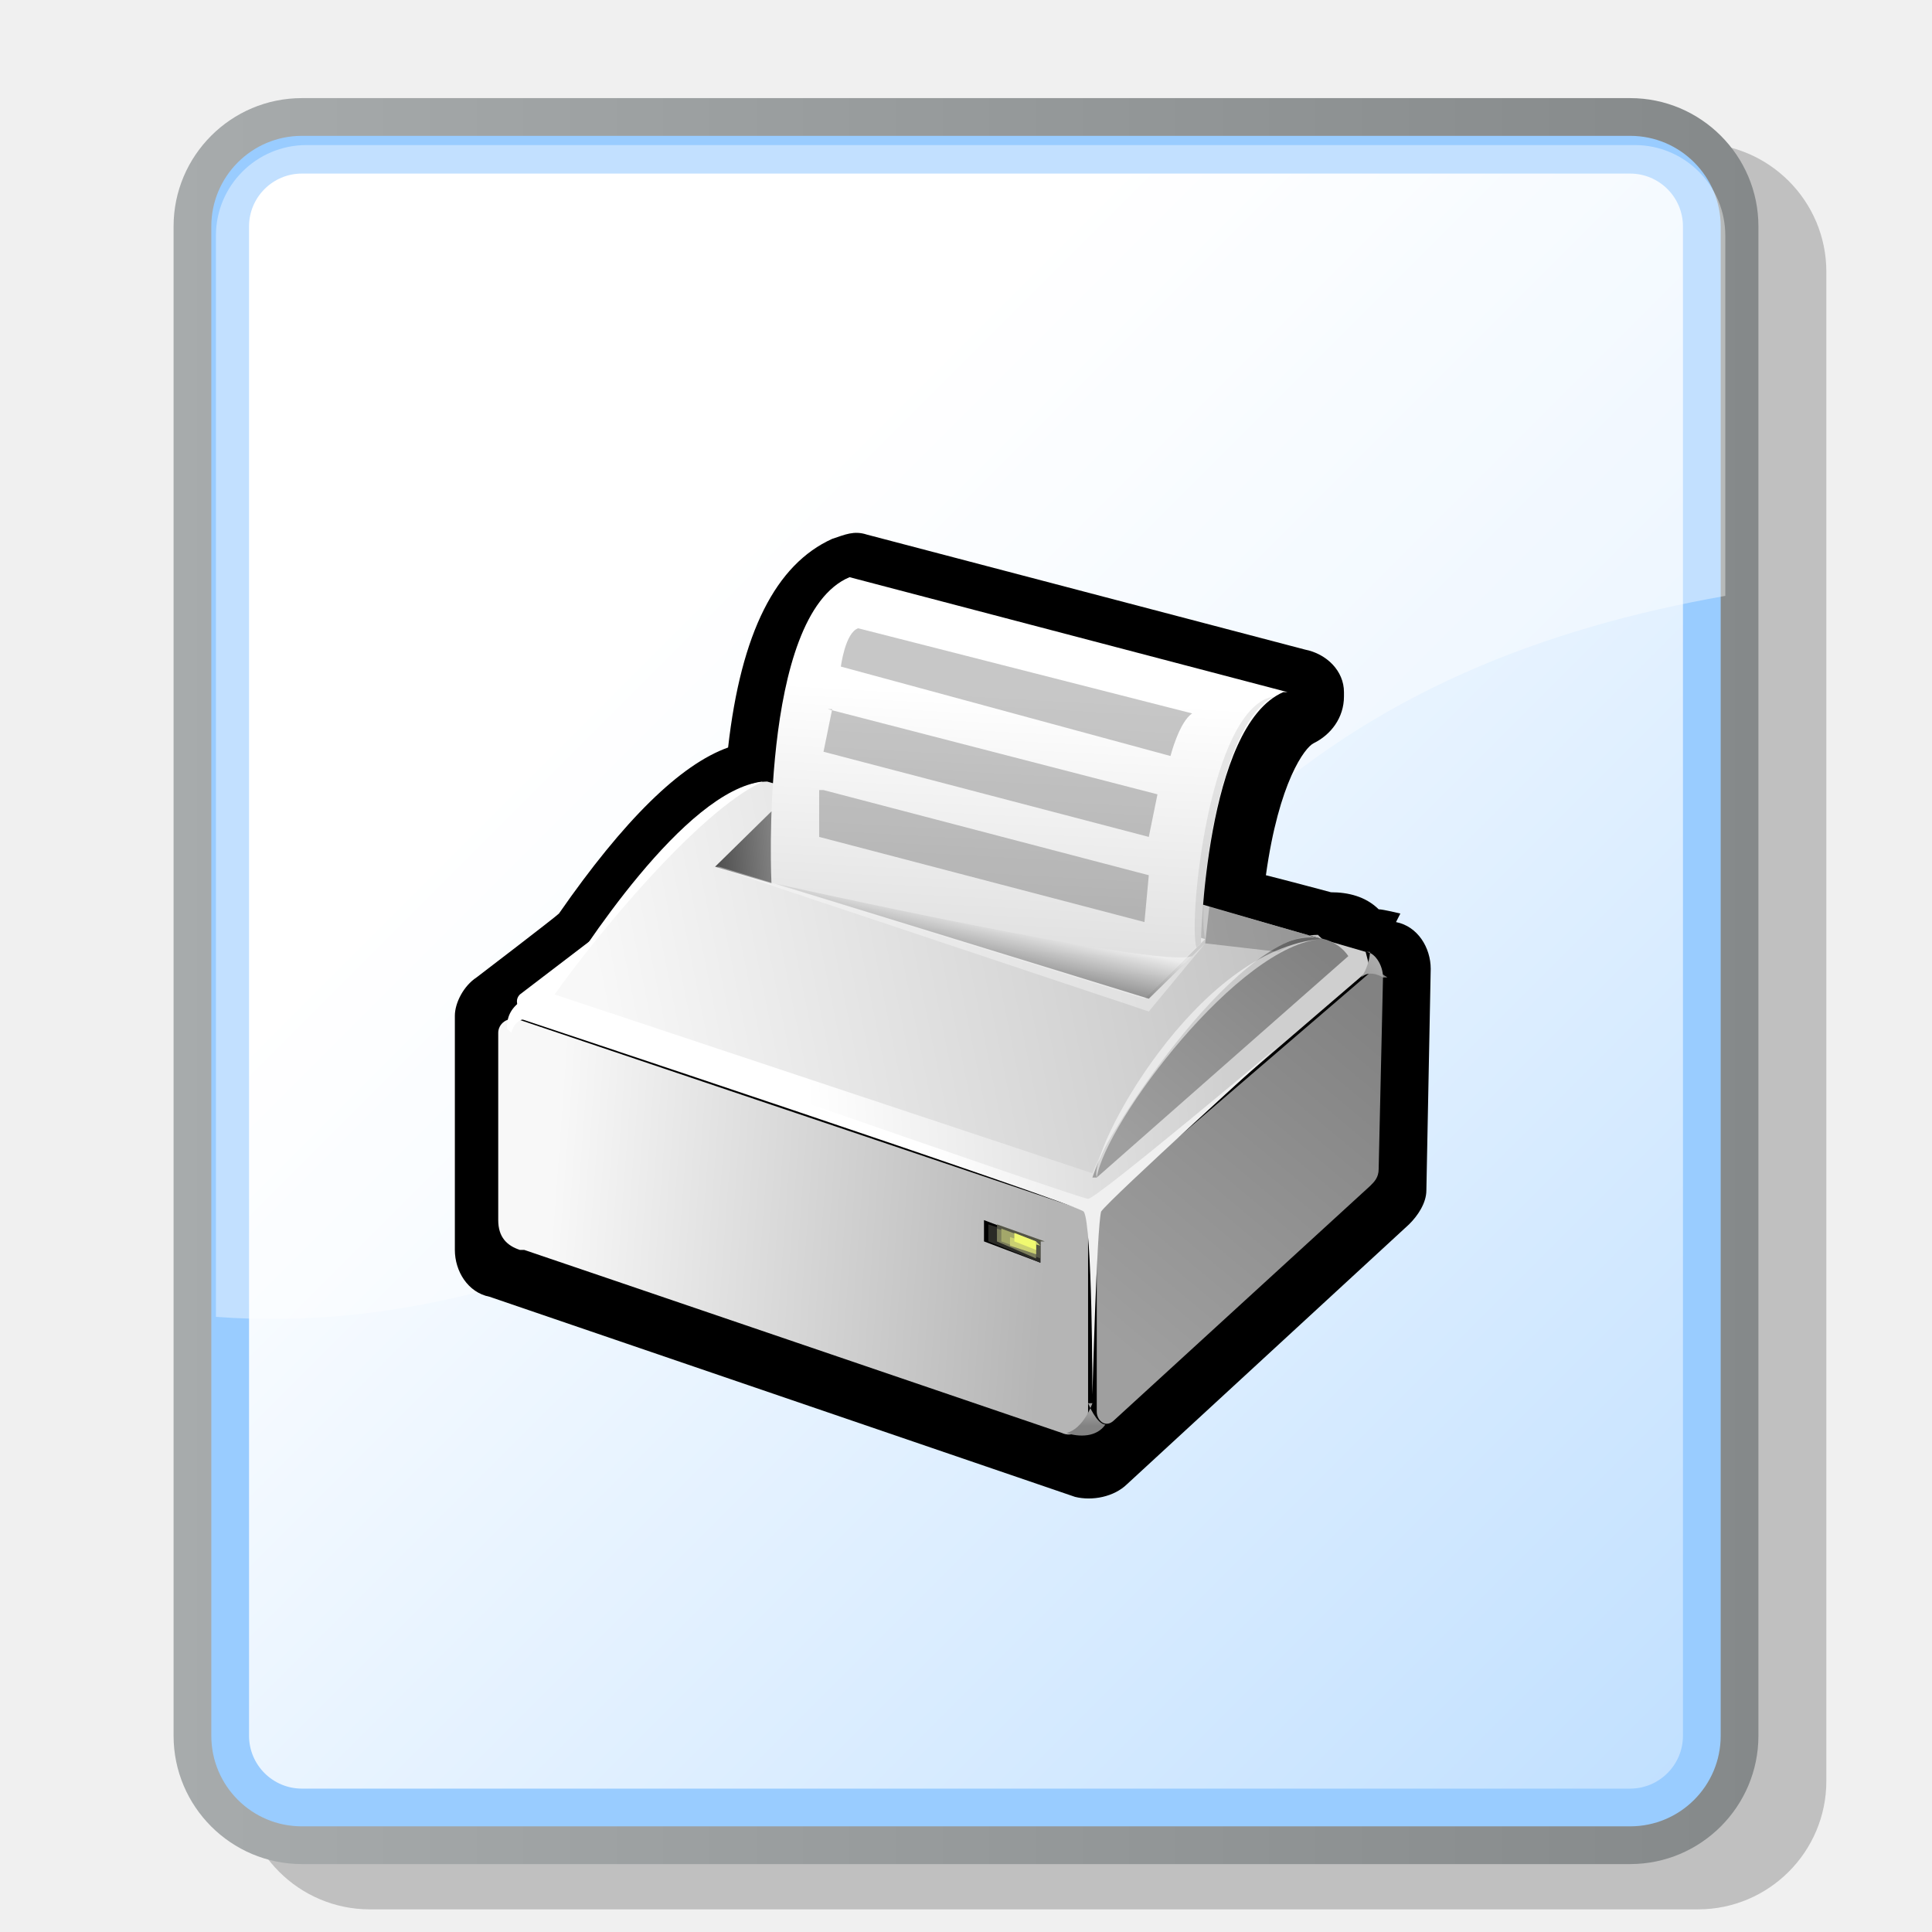
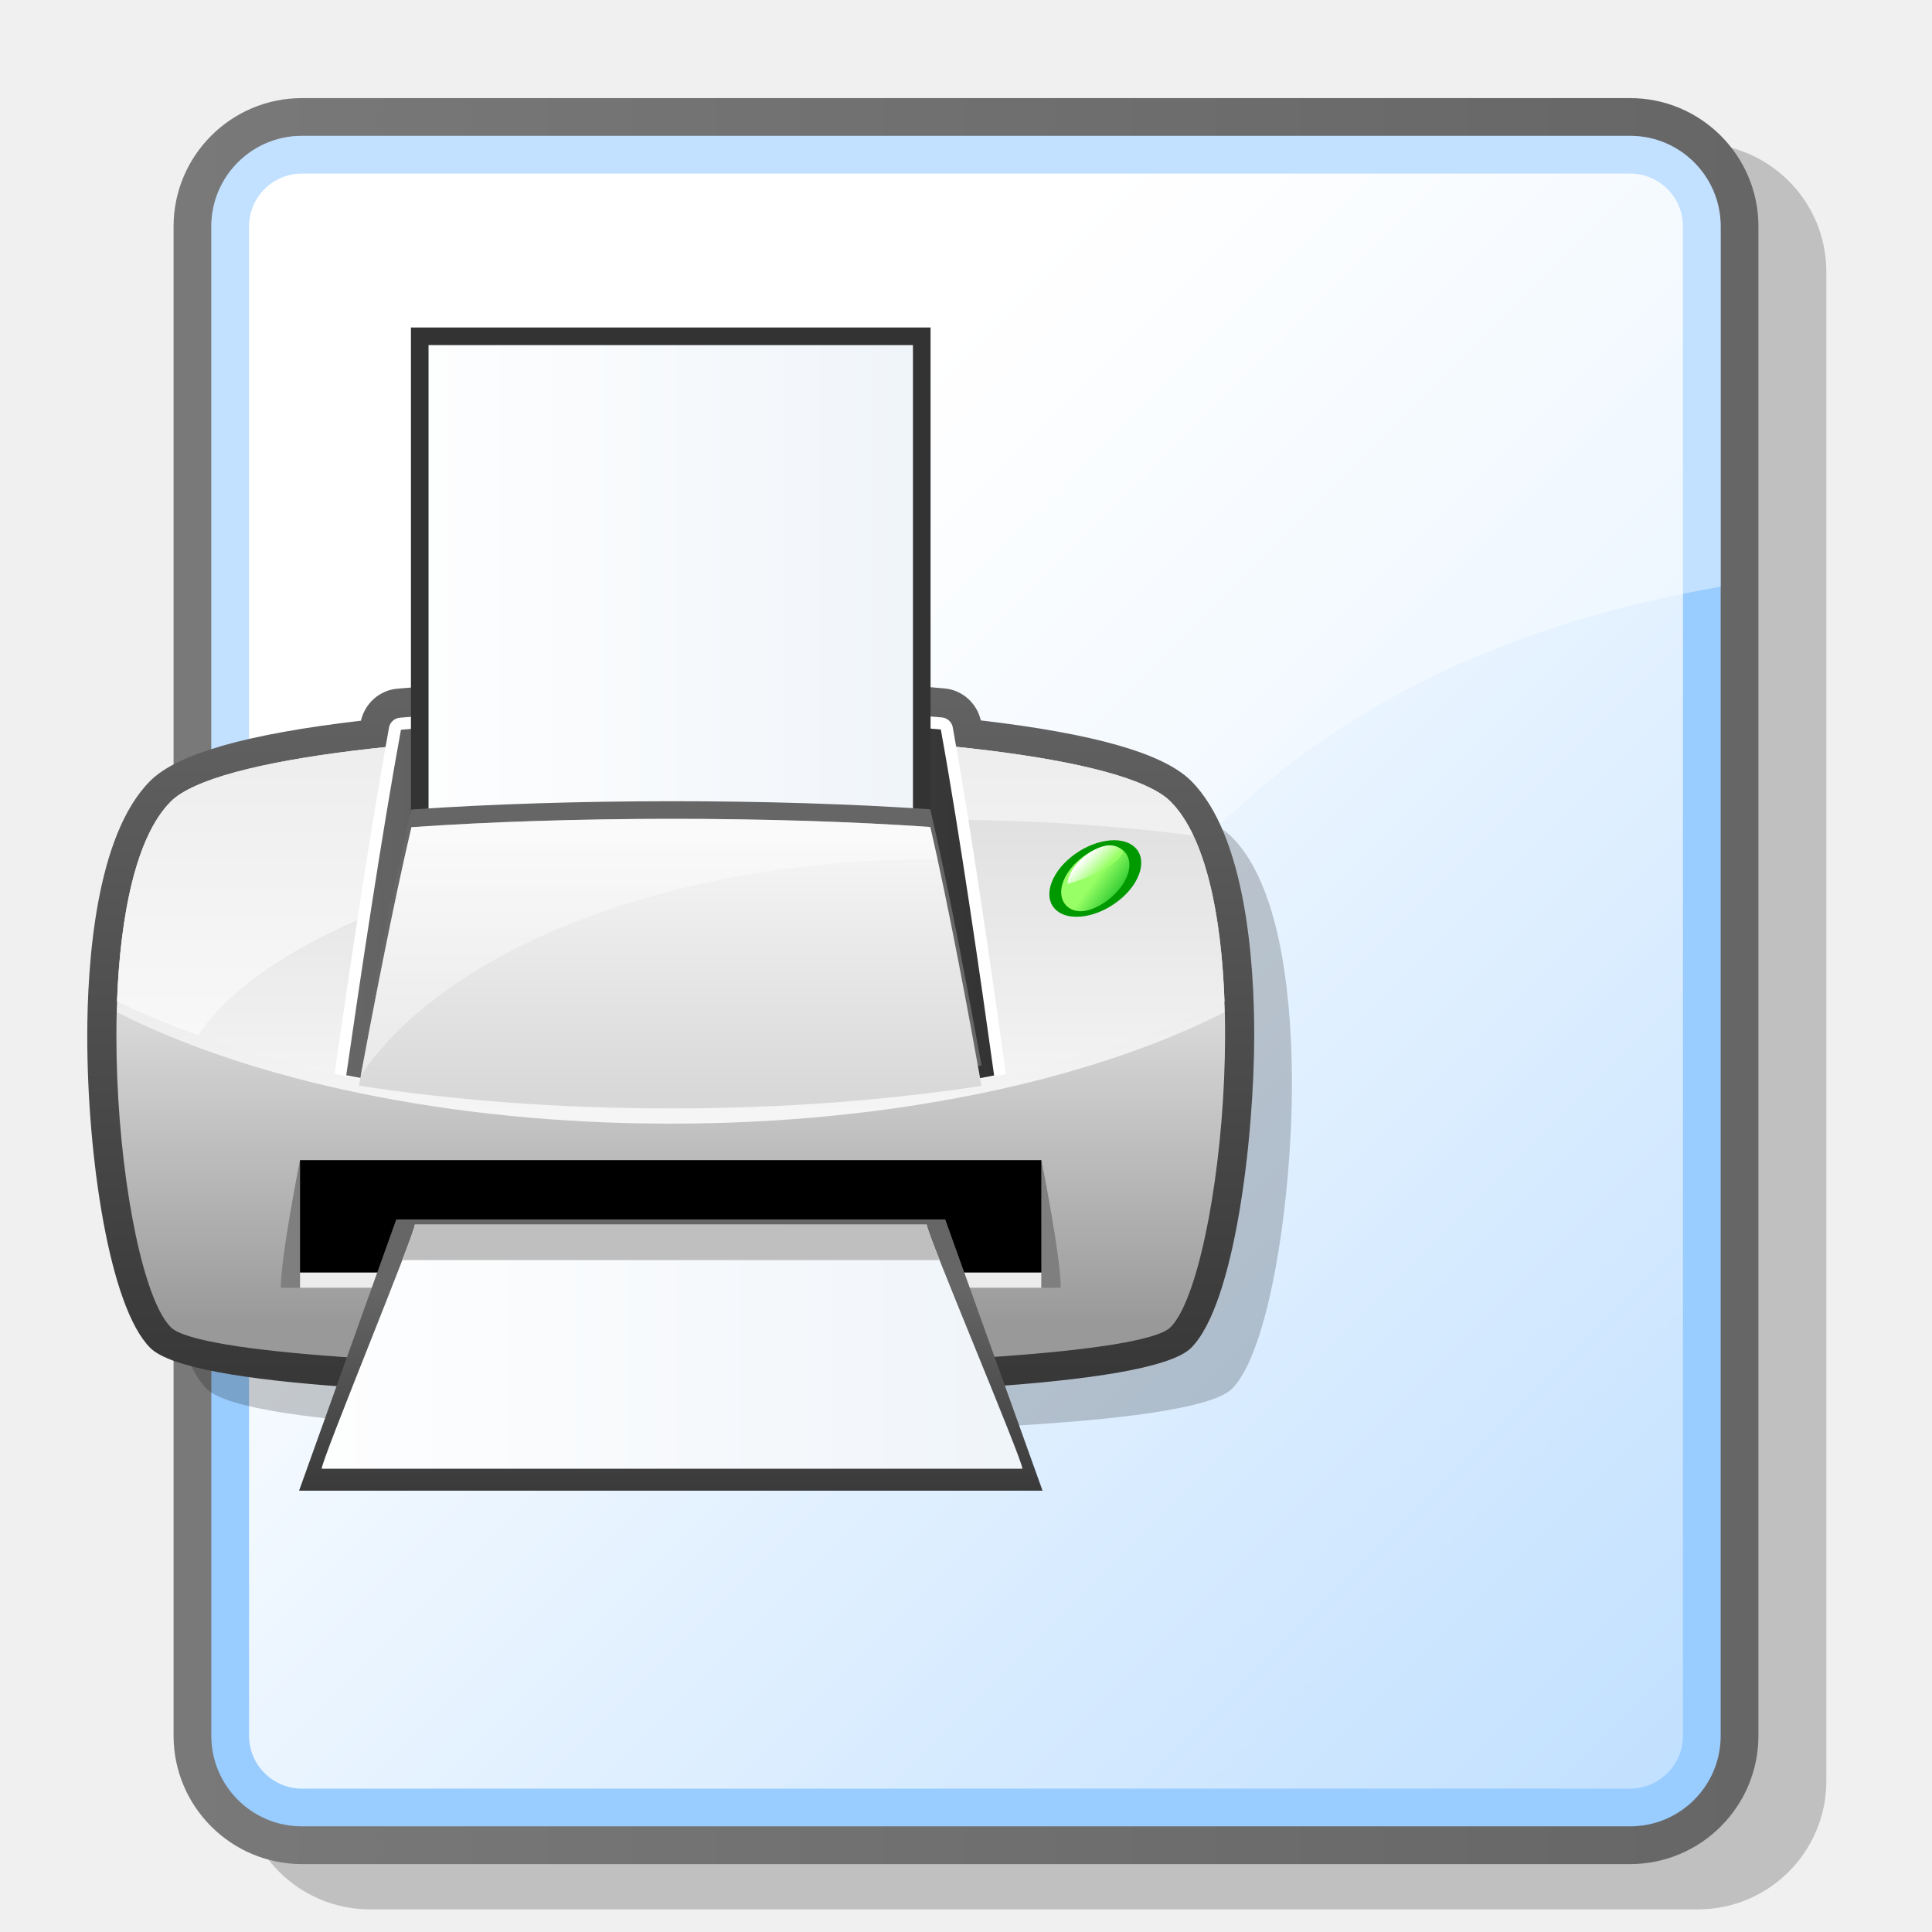
- <svg xmlns="http://www.w3.org/2000/svg" xmlns:ns1="&amp;ns_ai;" ns1:viewOrigin="178 524" ns1:rulerOrigin="-178 -268" ns1:pageBounds="178 524 434 268" width="48pt" height="48pt" viewBox="0 0 256 256" style="overflow:visible;enable-background:new 0 0 256 256" xml:space="preserve" id="svg153">
-   <defs id="defs192">
+ <svg xmlns="http://www.w3.org/2000/svg" width="48pt" height="48pt" viewBox="0 0 256 256" overflow="visible" enable-background="new 0 0 256 256" xml:space="preserve" id="svg153">
+   <defs id="defs274" />
+   <g id="Layer_2" stroke="#000000">
+     <path fill="none" stroke="none" d="M256,256H0V0h256V256z" id="path155" />
+   </g>
+   <g id="Layer_3" stroke="#000000">
+     <path opacity="0.2" stroke="none" d="M49,19c-9.374,0-17,7.626-17,17v200c0,9.374,7.626,17,17,17h176c9.374,0,17-7.626,17-17V36    c0-9.374-7.626-17-17-17H49z" id="path157" />
    <linearGradient id="XMLID_1_" gradientUnits="userSpaceOnUse" x1="23" y1="130" x2="233" y2="130">
-       <stop offset="0" style="stop-color:#A7ABAC" id="stop158" />
-       <stop offset="1" style="stop-color:#85898A" id="stop159" />
+       <stop offset="0" style="stop-color:#797979" id="stop159" />
+       <stop offset="1" style="stop-color:#666666" id="stop160" />
    </linearGradient>
+     <path fill="url(#XMLID_1_)" stroke="none" d="M40,13c-9.374,0-17,7.626-17,17v200c0,9.374,7.626,17,17,17h176    c9.374,0,17-7.626,17-17V30c0-9.374-7.626-17-17-17H40z" id="path164" />
+     <path fill="#99CCFF" stroke="none" d="M28,230c0,6.627,5.373,12,12,12h176c6.627,0,12-5.373,12-12V30c0-6.627-5.373-12-12-12H40    c-6.627,0-12,5.373-12,12V230z" id="path165" />
    <linearGradient id="XMLID_2_" gradientUnits="userSpaceOnUse" x1="84.503" y1="86.503" x2="321.502" y2="323.502">
-       <stop offset="0" style="stop-color:#FFFFFF" id="stop166" />
-       <stop offset="1" style="stop-color:#99CCFF" id="stop167" />
+       <stop offset="0" style="stop-color:#FFFFFF" id="stop167" />
+       <stop offset="1" style="stop-color:#99CCFF" id="stop168" />
    </linearGradient>
-     <radialGradient id="XMLID_3_" cx="91.506" cy="89.499" r="149.225" fx="91.506" fy="89.499" gradientUnits="userSpaceOnUse">
-       <stop offset="0" style="stop-color:#3399FF" id="stop174" />
-       <stop offset="1" style="stop-color:#0066CC" id="stop175" />
-     </radialGradient>
-     <radialGradient id="XMLID_4_" cx="53.732" cy="47.93" r="74.94" fx="53.732" fy="47.93" gradientUnits="userSpaceOnUse">
-       <stop offset="0" style="stop-color:#FF9966" id="stop181" />
-       <stop offset="1" style="stop-color:#FF6633" id="stop182" />
-     </radialGradient>
-   </defs>
-   <path ns1:knockout="Off" style="font-size:12;opacity:0.2;" d="M49,19c-9.374,0-17,7.626-17,17v200c0,9.374,7.626,17,17,17h176c9.374,0,17-7.626,17-17    V36c0-9.374-7.626-17-17-17H49z" id="path156" />
-   <path ns1:knockout="Off" style="font-size:12;fill:url(#XMLID_1_);" d="M40,13c-9.374,0-17,7.626-17,17v200c0,9.374,7.626,17,17,17h176c9.374,0,17-7.626,17-17    V30c0-9.374-7.626-17-17-17H40z" id="path163" />
-   <path ns1:knockout="Off" style="font-size:12;fill:#99ccff;" d="M28,230c0,6.627,5.373,12,12,12h176c6.627,0,12-5.373,12-12V30c0-6.627-5.373-12-12-12H40    c-6.627,0-12,5.373-12,12V230z" id="path164" />
-   <path ns1:knockout="Off" style="font-size:12;fill:url(#XMLID_2_);" d="M40,23c-3.859,0-7,3.14-7,7v200c0,3.859,3.141,7,7,7h176c3.859,0,7-3.141,7-7V30    c0-3.86-3.141-7-7-7H40z" id="path171" />
-   <g id="Layer_2" ns1:layer="yes" ns1:editable="no" ns1:dimmedPercent="50" ns1:rgbTrio="#FFFF4F004F00" style="stroke:#000000;">
-     <path ns1:knockout="Off" style="fill:none;stroke:none;" d="M256,256H0V0h256V256z" id="path190" />
-   </g>
-   <path ns1:knockout="Off" style="font-size:12;opacity:0.4;fill:#ffffff;" d="M163,108c18.593-17.431,40.938-26.006,65-30.265V30c0-6.627-5.373-12-12-12H40    c-6.627,0-12,5.373-12,12v143.268C77.582,177.009,124.478,142.51,163,108z" id="path172" transform="translate(0.611008,1.22186)" />
-   <g id="Layer_x0020_5" style="fill-rule:nonzero;clip-rule:nonzero;stroke:#000000;stroke-miterlimit:4;overflow:visible;enable-background:new 0 0 204.755 242.183;" transform="matrix(5.7469,0,0,5.64192,-20.7599,5.95513)">
-     <path style="stroke:none;" d="M35.9,20.4c0,0-0.4-0.1-0.5-0.1c-0.3-0.3-0.7-0.4-1.1-0.4c0,0-1.1-0.3-1.5-0.4c0.3-2.2,0.9-3,1.1-3.1c0.4-0.2,0.7-0.6,0.7-1.1l0-0.1c0-0.5-0.4-0.9-0.9-1l-10.1-2.7c-0.3-0.1-0.5,0-0.8,0.1c-1.3,0.6-2.1,2.2-2.4,4.9    c-1.1,0.4-2.4,1.7-3.9,3.9c-0.1,0.1-1.9,1.5-1.9,1.5c-0.3,0.2-0.5,0.6-0.5,0.9v5.5c0,0.5,0.3,1,0.8,1.1c0,0,13.5,4.7,13.5,4.7c0.4,0.1,0.9,0,1.2-0.3l6.5-6.1c0.2-0.2,0.4-0.5,0.4-0.8l0.1-5.2c0,0,0,0,0,0c0-0.5-0.3-1-0.8-1.1z" id="path4133" />
-     <linearGradient id="aigrd5" gradientUnits="userSpaceOnUse" x1="29.184" y1="30.384" x2="35.616" y2="22.811">
-       <stop offset="0" style="stop-color:#9F9F9F" id="stop4135" />
-       <stop offset="1" style="stop-color:#828282" id="stop4136" />
-     </linearGradient>
-     <path style="fill:url(#aigrd5);stroke:none;" d="M35.5,21.9l-0.1,4.5c0,0.2-0.1,0.3-0.2,0.4l-5.9,5.5c-0.2,0.2-0.4,0-0.4-0.2v-4.8l6.4-5.6l0.3,0.2z" id="path4137" />
-     <linearGradient id="aigrd6" gradientUnits="userSpaceOnUse" x1="16.327" y1="27.268" x2="27.781" y2="28.093">
-       <stop offset="0" style="stop-color:#F8F8F8" id="stop4139" />
-       <stop offset="1" style="stop-color:#B5B5B5" id="stop4140" />
-     </linearGradient>
-     <path style="fill:url(#aigrd6);stroke:none;" d="M15.7,28.3c0.3,0.1,12.4,4.3,12.4,4.3c0.2,0.1,0.6,0,0.6-0.5l0-4.7l-13.1-4.5c-0.3-0.1-0.5,0.1-0.5,0.3c0,0,0,4.1,0,4.4c0,0.4,0.2,0.6,0.5,0.7z" id="path4141" />
-     <linearGradient id="aigrd7" gradientUnits="userSpaceOnUse" x1="31.989" y1="22.061" x2="22.103" y2="22.515">
-       <stop offset="0" style="stop-color:#CFCFCF" id="stop4143" />
-       <stop offset="1" style="stop-color:#FFFFFF" id="stop4144" />
-     </linearGradient>
-     <path style="fill:url(#aigrd7);stroke:none;" d="M35.1,21.3l-13.2-3.9l-6.3,4.9c-0.2,0.2,0.1,0.5,0.1,0.5l13.1,4.5l6.4-5.6l-0.1-0.4z" id="path4145" />
-     <linearGradient id="aigrd8" gradientUnits="userSpaceOnUse" x1="29.686" y1="25.968" x2="33.808" y2="21.115">
-       <stop offset="0" style="stop-color:#9F9F9F" id="stop4147" />
-       <stop offset="1" style="stop-color:#828282" id="stop4148" />
-     </linearGradient>
-     <path style="fill:url(#aigrd8);stroke:none;" d="M28.9,26.6l5.8-5.2c0,0-0.8-1.4-3,0.8c-2.2,2.2-2.9,4.4-2.9,4.4z" id="path4149" />
-     <linearGradient id="aigrd9" gradientUnits="userSpaceOnUse" x1="17.65" y1="23.41" x2="37.284" y2="19.543">
-       <stop offset="0" style="stop-color:#F8F8F8" id="stop4151" />
-       <stop offset="1" style="stop-color:#B5B5B5" id="stop4152" />
-     </linearGradient>
-     <path style="fill:url(#aigrd9);stroke:none;" d="M34.1,21l-12.8-3.7c-1.7,0-4.9,5-4.9,5l12.4,4.2c0.2-0.7,3.2-5.6,5.2-5.6z" id="path4153" />
-     <linearGradient id="aigrd10" gradientUnits="userSpaceOnUse" x1="24.613" y1="20.262" x2="19.539" y2="20.625">
-       <stop offset="0" style="stop-color:#F8F8F8" id="stop4155" />
-       <stop offset="1" style="stop-color:#343434" id="stop4156" />
-     </linearGradient>
-     <path style="fill:url(#aigrd10);stroke:none;" d="M21.4,18l-1.3,1.3l10,3l1.3-1.3l-10-3z" id="path4157" />
-     <linearGradient id="aigrd11" gradientUnits="userSpaceOnUse" x1="27.485" y1="15.294" x2="26.745" y2="28.016">
-       <stop offset="0" style="stop-color:#FFFFFF" id="stop4159" />
-       <stop offset="1" style="stop-color:#BEBEBE" id="stop4160" />
-     </linearGradient>
-     <path style="fill:url(#aigrd11);stroke:none;" d="M33.3,15.2l-10.1-2.7c-2.1,0.9-1.8,7.2-1.8,7.2l8.6,2.7l1.3-1.3c0,0,0.1-5.1,1.9-5.9z" id="path4161" />
-     <linearGradient id="aigrd12" gradientUnits="userSpaceOnUse" x1="28.072" y1="26.706" x2="25.023" y2="25.78">
-       <stop offset="0" style="stop-color:#F0F0F0" id="stop4163" />
-       <stop offset="1" style="stop-color:#FFFFFF" id="stop4164" />
-     </linearGradient>
-     <path style="fill:url(#aigrd12);stroke:none;" d="M15.6,22.5l-0.2,0.3c0,0,13,4.4,13.2,4.6c0.2,0.3,0.2,4.3,0.2,4.3s0.1-3.9,0.2-4.3c0.2-0.3,4.1-3.9,4.1-3.9s-4.2,3.6-4.4,3.6s-13.1-4.6-13.1-4.6z" id="path4165" />
-     <g id="g4166">
-       <g id="g4167">
-         <path style="stroke:none;" d="M27.6,28.1l0,0.5l-1.3-0.5l0-0.5l1.3,0.5z" id="path4168" />
-         <path style="fill:#2A2A26;stroke:none;" d="M27.6,28.1l0,0.5l-1.2-0.5l0-0.4l1.2,0.4z" id="path4169" />
-         <path style="fill:#535445;stroke:none;" d="M27.6,28.1l0,0.4l-1-0.4l0-0.4l1.1,0.4z" id="path4170" />
-         <path style="fill:#7B7D5B;stroke:none;" d="M27.5,28.1l0,0.4l-0.9-0.4l0-0.3l0.9,0.3z" id="path4171" />
-         <path style="fill:#A3A76A;stroke:none;" d="M27.5,28.1l0,0.3l-0.8-0.3l0-0.3l0.8,0.3z" id="path4172" />
-         <path style="fill:#CAD071;stroke:none;" d="M27.5,28.1l0,0.3l-0.6-0.2l0-0.2l0.7,0.2z" id="path4173" />
-         <path style="fill:#F0F970;stroke:none;" d="M27.5,28.1l0,0.2l-0.5-0.2l0-0.2l0.5,0.2z" id="path4174" />
-       </g>
+     <path fill="url(#XMLID_2_)" stroke="none" d="M40,23c-3.859,0-7,3.14-7,7v200c0,3.859,3.141,7,7,7h176c3.859,0,7-3.141,7-7V30    c0-3.86-3.141-7-7-7H40z" id="path172" />
+     <path opacity="0.4" fill="#FFFFFF" stroke="none" d="M163,108c18.593-17.431,40.938-26.006,65-30.265V30c0-6.627-5.373-12-12-12    H40c-6.627,0-12,5.373-12,12v143.268C77.582,177.009,124.478,142.51,163,108z" id="path173" />
+     <g id="g174">
+       <path fill="none" stroke="none" d="M185,219H0V34h185V219z" id="path175" />
+       <path opacity="0.2" stroke="none" d="M59.207,99.137C59.207,99.137,59.207,99.137,59.207,99.137     c-1.793,0.163-3.273,1.514-3.597,3.286c0,0-0.065,0.365-0.147,0.82c-15.193,1.703-24.683,4.285-28.096,7.698     c-6.888,6.888-7.917,23.528-7.917,32.834c0,15.89,2.961,35.284,7.917,40.239c5.385,5.386,49.363,5.933,68.021,5.918     c14.544-0.013,62.423-0.473,67.866-5.918c4.901-4.9,7.934-24.842,7.934-40.505c0-9.2-1.028-25.665-7.934-32.569     c-3.447-3.446-12.918-6.039-28.041-7.733c-0.063-0.35-0.145-0.813-0.145-0.813c-0.319-1.778-1.801-3.134-3.601-3.295     C109.58,97.127,81.216,97.142,59.207,99.137z" id="path176" />
+       <linearGradient id="XMLID_3_" gradientUnits="userSpaceOnUse" x1="88.876" y1="83.863" x2="88.876" y2="192.623">
+         <stop offset="0" style="stop-color:#666666" id="stop178" />
+         <stop offset="1" style="stop-color:#333333" id="stop179" />
+       </linearGradient>
+       <path fill="url(#XMLID_3_)" stroke="none" d="M52.635,91.255c-2.356,0.214-4.281,1.951-4.808,4.239     c-15.152,1.77-24.322,4.379-27.925,7.983c-7.256,7.255-8.339,24.326-8.339,33.856c0,15.96,2.923,35.846,8.339,41.262     c5.281,5.282,40.462,6.363,69.044,6.341c23.379-0.02,63.417-0.869,68.887-6.341c5.766-5.764,8.358-27.754,8.358-41.528     c0-9.423-1.086-26.317-8.358-33.589c-3.635-3.636-12.786-6.256-27.87-8.018c-0.525-2.293-2.448-4.029-4.808-4.241     C103.188,89.238,74.722,89.253,52.635,91.255z" id="path183" />
+       <linearGradient id="XMLID_4_" gradientUnits="userSpaceOnUse" x1="88.876" y1="83.863" x2="88.876" y2="192.623">
+         <stop offset="0" style="stop-color:#666666" id="stop185" />
+         <stop offset="1" style="stop-color:#333333" id="stop186" />
+       </linearGradient>
+       <path fill="url(#XMLID_4_)" stroke="none" d="M52.765,92.695c-1.793,0.163-3.273,1.514-3.597,3.287c0,0-0.065,0.365-0.147,0.82     c-15.193,1.703-24.683,4.284-28.095,7.698c-6.889,6.887-7.917,23.528-7.917,32.834c0,15.889,2.961,35.284,7.917,40.239     c5.385,5.386,49.363,5.933,68.02,5.918c14.544-0.012,62.422-0.474,67.867-5.918c4.902-4.899,7.935-24.842,7.935-40.506     c0-9.2-1.03-25.664-7.935-32.567c-3.446-3.446-12.918-6.04-28.041-7.733c-0.063-0.351-0.145-0.814-0.145-0.814     c-0.319-1.777-1.8-3.133-3.601-3.295C103.138,90.686,74.774,90.7,52.765,92.695z" id="path190" />
+       <linearGradient id="XMLID_5_" gradientUnits="userSpaceOnUse" x1="88.876" y1="135.197" x2="88.876" y2="175.462">
+         <stop offset="0" style="stop-color:#D9D8D8" id="stop192" />
+         <stop offset="1" style="stop-color:#9A9999" id="stop193" />
+       </linearGradient>
+       <path fill="url(#XMLID_5_)" stroke="none" d="M22.632,175.865c7.046,7.048,125.625,6.845,132.47,0     c6.846-6.845,12.08-57.579,0-69.658c-12.079-12.08-120.592-11.878-132.47,0C10.754,118.085,15.586,168.819,22.632,175.865z" id="path197" />
+       <linearGradient id="XMLID_6_" gradientUnits="userSpaceOnUse" x1="88.881" y1="151.402" x2="88.881" y2="45.819">
+         <stop offset="0" style="stop-color:#F7F7F7" id="stop199" />
+         <stop offset="1" style="stop-color:#BFBFBF" id="stop200" />
+       </linearGradient>
+       <path fill="url(#XMLID_6_)" stroke="none" d="M88.876,148.889c29.266,0,55.515-5.715,73.376-14.761     c-0.409-11.883-2.49-22.71-7.149-27.556c-12.079-12.569-120.592-12.359-132.47,0c-4.6,4.787-6.692,15.636-7.123,27.56     C33.371,143.176,59.616,148.889,88.876,148.889z" id="path204" />
+       <linearGradient id="XMLID_7_" gradientUnits="userSpaceOnUse" x1="88.881" y1="149.291" x2="88.881" y2="47.823">
+         <stop offset="0" style="stop-color:#F7F7F7" id="stop206" />
+         <stop offset="1" style="stop-color:#BFBFBF" id="stop207" />
+       </linearGradient>
+       <path fill="url(#XMLID_7_)" stroke="none" d="M88.876,146.875c29.266,0,55.515-5.492,73.376-14.186     c-0.409-11.42-2.49-21.825-7.149-26.482c-12.079-12.08-120.592-11.878-132.47,0c-4.6,4.6-6.692,15.026-7.123,26.485     C33.371,141.385,59.616,146.875,88.876,146.875z" id="path211" />
+       <path opacity="0.8" fill="#FFFFFF" stroke="none" d="M39.746,170.631h98.247V153.72H39.746V170.631z" id="path212" />
+       <path fill="#7F7F7F" stroke="none" d="M137.992,153.72v16.911c1.265,0,2.148,0,2.563,0     C140.555,166.471,137.992,153.72,137.992,153.72 M37.208,170.631c0.462,0,1.335,0,2.538,0V153.72     C39.746,153.72,37.208,166.471,37.208,170.631z" id="path213" />
+       <path stroke="none" d="M39.746,168.617h98.247V153.72H39.746V168.617z" id="path214" />
+       <path opacity="0.5" fill="#FFFFFF" stroke="none" d="M124.737,108.624c11.7,0,22.936,0.737,33.394,2.089     c-0.856-1.813-1.861-3.339-3.028-4.505c-12.079-12.08-120.592-11.878-132.47,0c-4.6,4.6-6.692,15.026-7.123,26.485     c3.307,1.61,6.902,3.107,10.749,4.482C37.224,120.778,77.152,108.624,124.737,108.624z" id="path215" />
+       <path fill="#009900" stroke="none" d="M147.073,111.358c-3.187,0.269-6.642,2.747-7.712,5.535     c-1.072,2.79,0.644,4.833,3.831,4.563c3.186-0.269,6.64-2.749,7.711-5.537C151.975,113.131,150.263,111.088,147.073,111.358z" id="path216" />
+       <linearGradient id="XMLID_8_" gradientUnits="userSpaceOnUse" x1="125.081" y1="59.607" x2="125.684" y2="63.23" gradientTransform="matrix(0.7071 -0.7071 0.7071 0.7071 14.5194 162.6875)">
+         <stop offset="0" style="stop-color:#99FF66" id="stop218" />
+         <stop offset="1" style="stop-color:#33CC33" id="stop219" />
+       </linearGradient>
+       <path fill="url(#XMLID_8_)" stroke="none" d="M146.797,112.078c-1.997,0.169-4.941,2.209-5.896,4.687     c-0.953,2.478,0.567,4.14,2.566,3.971c1.999-0.168,4.946-2.208,5.897-4.686C150.316,113.572,148.795,111.911,146.797,112.078z" id="path223" />
+       <linearGradient id="XMLID_9_" gradientUnits="userSpaceOnUse" x1="126.082" y1="56.688" x2="126.082" y2="59.546" gradientTransform="matrix(0.7071 -0.7071 0.7071 0.7071 14.5194 162.6875)">
+         <stop offset="0" style="stop-color:#FFFFFF" id="stop225" />
+         <stop offset="1" style="stop-color:#99FF66" id="stop226" />
+       </linearGradient>
+       <path fill="url(#XMLID_9_)" stroke="none" d="M146.812,112.022c-1.698,0.152-4.239,1.895-5.104,4.002     c-0.16,0.392-0.248,0.758-0.27,1.096c1.187-0.309,2.426-0.745,3.589-1.291c2.111-0.991,3.47-2.095,3.798-2.959     C148.409,112.264,147.667,111.945,146.812,112.022z" id="path230" />
+       <path fill="#FFFFFF" stroke="none" d="M162.244,132.548c-0.051-1.366-0.122-2.721-0.224-4.049     C162.122,129.828,162.193,131.182,162.244,132.548z" id="path231" />
+       <path fill="#FFFFFF" stroke="none" d="M162.244,132.548c0.001,0.048,0.002,0.095,0.005,0.143     c0.001-0.001,0.002-0.001,0.003-0.001C162.25,132.643,162.245,132.596,162.244,132.548z" id="path232" />
+       <path fill="#FFFFFF" stroke="none" d="M133.282,142.322c-1.888-13.657-4.626-32.6-7.033-45.94     c-0.129-0.713-0.718-1.253-1.44-1.318c-21.755-1.961-49.948-1.946-71.826,0.036c-0.721,0.065-1.31,0.604-1.439,1.315     c-2.435,13.345-5.26,32.253-7.216,45.876c13.353,2.927,28.494,4.583,44.548,4.583     C104.873,146.875,119.965,145.231,133.282,142.322z" id="path233" />
+       <linearGradient id="XMLID_10_" gradientUnits="userSpaceOnUse" x1="45.879" y1="120.863" x2="131.727" y2="120.863">
+         <stop offset="0" style="stop-color:#666666" id="stop235" />
+         <stop offset="1" style="stop-color:#333333" id="stop236" />
+       </linearGradient>
+       <path fill="url(#XMLID_10_)" stroke="none" d="M53.129,96.694c-2.526,13.745-5.495,33.644-7.25,45.783     c13.055,2.588,27.626,4.036,42.999,4.036c15.315,0,29.833-1.438,42.849-4.006c-1.688-12.146-4.563-32.088-7.064-45.85     C102.914,94.711,74.881,94.736,53.129,96.694z" id="path240" />
+       <path fill="#333333" stroke="none" d="M123.303,126.339H54.451V43.395h68.853V126.339z" id="path241" />
+       <linearGradient id="XMLID_11_" gradientUnits="userSpaceOnUse" x1="48.637" y1="84.867" x2="168.626" y2="84.867">
+         <stop offset="0" style="stop-color:#FFFFFF" id="stop243" />
+         <stop offset="1" style="stop-color:#E6EEF6" id="stop244" />
+       </linearGradient>
+       <path fill="url(#XMLID_11_)" stroke="none" d="M56.784,45.728c0,1.406,0,76.873,0,78.279c1.398,0,62.789,0,64.187,0     c0-1.407,0-76.873,0-78.279C119.572,45.728,58.182,45.728,56.784,45.728z" id="path248" />
+       <linearGradient id="XMLID_12_" gradientUnits="userSpaceOnUse" x1="88.886" y1="170.663" x2="88.886" y2="201.661">
+         <stop offset="0" style="stop-color:#666666" id="stop250" />
+         <stop offset="1" style="stop-color:#333333" id="stop251" />
+       </linearGradient>
+       <path fill="url(#XMLID_12_)" stroke="none" d="M138.142,197.521h-98.51l12.873-35.938h72.745L138.142,197.521z" id="path255" />
+       <linearGradient id="XMLID_13_" gradientUnits="userSpaceOnUse" x1="32.123" y1="178.44" x2="201.87" y2="178.44">
+         <stop offset="0" style="stop-color:#FFFFFF" id="stop257" />
+         <stop offset="1" style="stop-color:#E6EEF6" id="stop258" />
+       </linearGradient>
+       <path fill="url(#XMLID_13_)" stroke="none" d="M54.968,162.268c0,1.229-12.342,31.113-12.342,32.346c3.099,0,89.748,0,92.849,0     c0-1.232-12.679-31.116-12.679-32.346C119.697,162.268,58.067,162.268,54.968,162.268z" id="path262" />
+       <path fill="#666666" stroke="none" d="M54.519,107.263c-2.427,10.174-5.281,24.902-6.967,33.889     c12.546,1.914,26.549,2.986,41.324,2.986c14.717,0,28.67-1.063,41.18-2.965c-1.624-8.991-4.387-23.751-6.789-33.937     C102.365,105.796,75.424,105.814,54.519,107.263z" id="path263" />
+       <linearGradient id="XMLID_14_" gradientUnits="userSpaceOnUse" x1="88.804" y1="109.831" x2="88.804" y2="145.264">
+         <stop offset="0" style="stop-color:#F7F7F7" id="stop265" />
+         <stop offset="1" style="stop-color:#D9D8D8" id="stop266" />
+       </linearGradient>
+       <path fill="url(#XMLID_14_)" stroke="none" d="M54.519,109.608c-2.427,10.282-5.281,25.166-6.967,34.248     c12.546,1.936,26.549,3.019,41.324,3.019c14.717,0,28.67-1.075,41.18-2.997c-1.624-9.086-4.387-24.002-6.789-34.297     C102.365,108.125,75.424,108.144,54.519,109.608z" id="path270" />
+       <path opacity="0.4" fill="#FFFFFF" stroke="none" d="M123.529,113.857c0.235,0,0.467,0.004,0.701,0.005     c-0.324-1.49-0.646-2.928-0.963-4.282c-20.902-1.456-47.842-1.437-68.748,0.027c-2.313,9.797-5.01,23.761-6.718,32.914     C59.025,125.804,88.692,113.857,123.529,113.857z" id="path271" />
+       <path fill="#BFBFBF" stroke="none" d="M124.5,166.969c-1.032-2.613-1.705-4.419-1.705-4.701c-3.099,0-64.728,0-67.828,0     c0,0.282-0.655,2.088-1.659,4.701H124.5z" id="path272" />
    </g>
-     <path style="fill:#FFFFFF;stroke:none;" d="M15.3,23.1c0-0.3,0.1-0.5,0.4-0.7c0,0-0.1,0.2,0.1,0.5c-0.3-0.1-0.4,0.3-0.4,0.3z" id="path4175" />
-     <path style="opacity:8.000000e-002;stroke:none;" d="M33,15.3c-1.3,0.6-1.8,4.9-1.6,5.7l-0.2,0.2c-0.2-0.6,0.3-5.7,1.8-5.9z" id="path4176" />
-     <path style="opacity:0.22;stroke:none;" d="M23.4,13.7l7.7,2c-0.3,0.2-0.5,1-0.5,1L23,14.6c0,0,0.1-0.8,0.4-0.9z" id="path4177" />
-     <path style="opacity:0.22;stroke:none;" d="M22.8,15.6l-0.2,1l7.5,2l0.2-1l-7.6-2z" id="path4178" />
-     <path style="opacity:0.22;stroke:none;" d="M22.5,17.5l0,1.1l7.5,2l0.1-1.1l-7.5-2z" id="path4179" />
-     <path style="opacity:0.36;fill:#FFFFFF;stroke:none;" d="M20.1,19.3l10,3.4l1.3-1.6l-1.3,1.3l-9.9-3.1z" id="path4180" />
-     <path style="opacity:0.22;stroke:none;" d="M31.4,21.1l1.7,0.2c0.3-0.2,0.7-0.3,1-0.3l-2.6-0.8l-0.1,0.9z" id="path4181" />
-     <path style="opacity:0.55;fill:#FFFFFF;stroke:none;" d="M28.9,26.6c0.2-1.3,3.3-5.5,5.2-5.6c-2.9,0.2-5.4,5-5.2,5.6z" id="path4182" />
-     <path style="fill:#FFFFFF;stroke:none;" d="M16.4,22.3c0.9-1.3,3.3-4.3,4.8-5c-1.8,0.2-4.2,4-4.8,5z" id="path4183" />
-     <linearGradient id="aigrd13" gradientUnits="userSpaceOnUse" x1="26.311" y1="20.491" x2="26.046" y2="21.651">
-       <stop offset="0" style="stop-color:#F8F8F8" id="stop4185" />
-       <stop offset="1" style="stop-color:#343434" id="stop4186" />
-     </linearGradient>
-     <path style="opacity:0.53;fill:url(#aigrd13);stroke:none;" d="M21.5,19.7l8.6,2.7l1-1c-0.8,0.3-9.6-1.7-9.6-1.7z" id="path4187" />
-     <linearGradient id="aigrd14" gradientUnits="userSpaceOnUse" x1="28.733" y1="32.106" x2="28.733" y2="32.433">
-       <stop offset="0" style="stop-color:#9F9F9F" id="stop4189" />
-       <stop offset="1" style="stop-color:#828282" id="stop4190" />
-     </linearGradient>
-     <path style="fill:url(#aigrd14);stroke:none;" d="M28.8,31.9c0,0-0.2,0.6-0.6,0.7c0.3,0.1,0.7,0.1,0.9-0.2c-0.2,0-0.4-0.5-0.4-0.5z" id="path4191" />
-     <linearGradient id="aigrd15" gradientUnits="userSpaceOnUse" x1="35.066" y1="21.91" x2="35.35" y2="21.576">
-       <stop offset="0" style="stop-color:#9F9F9F" id="stop4193" />
-       <stop offset="1" style="stop-color:#AAAAAA" id="stop4194" />
-     </linearGradient>
-     <path style="fill:url(#aigrd15);stroke:none;" d="M35.1,21.3c0.2,0,0.4,0.3,0.4,0.6c0,0-0.3-0.2-0.5,0c0.2-0.3,0.2-0.6,0.2-0.6z" id="path4195" />
  </g>
</svg>
